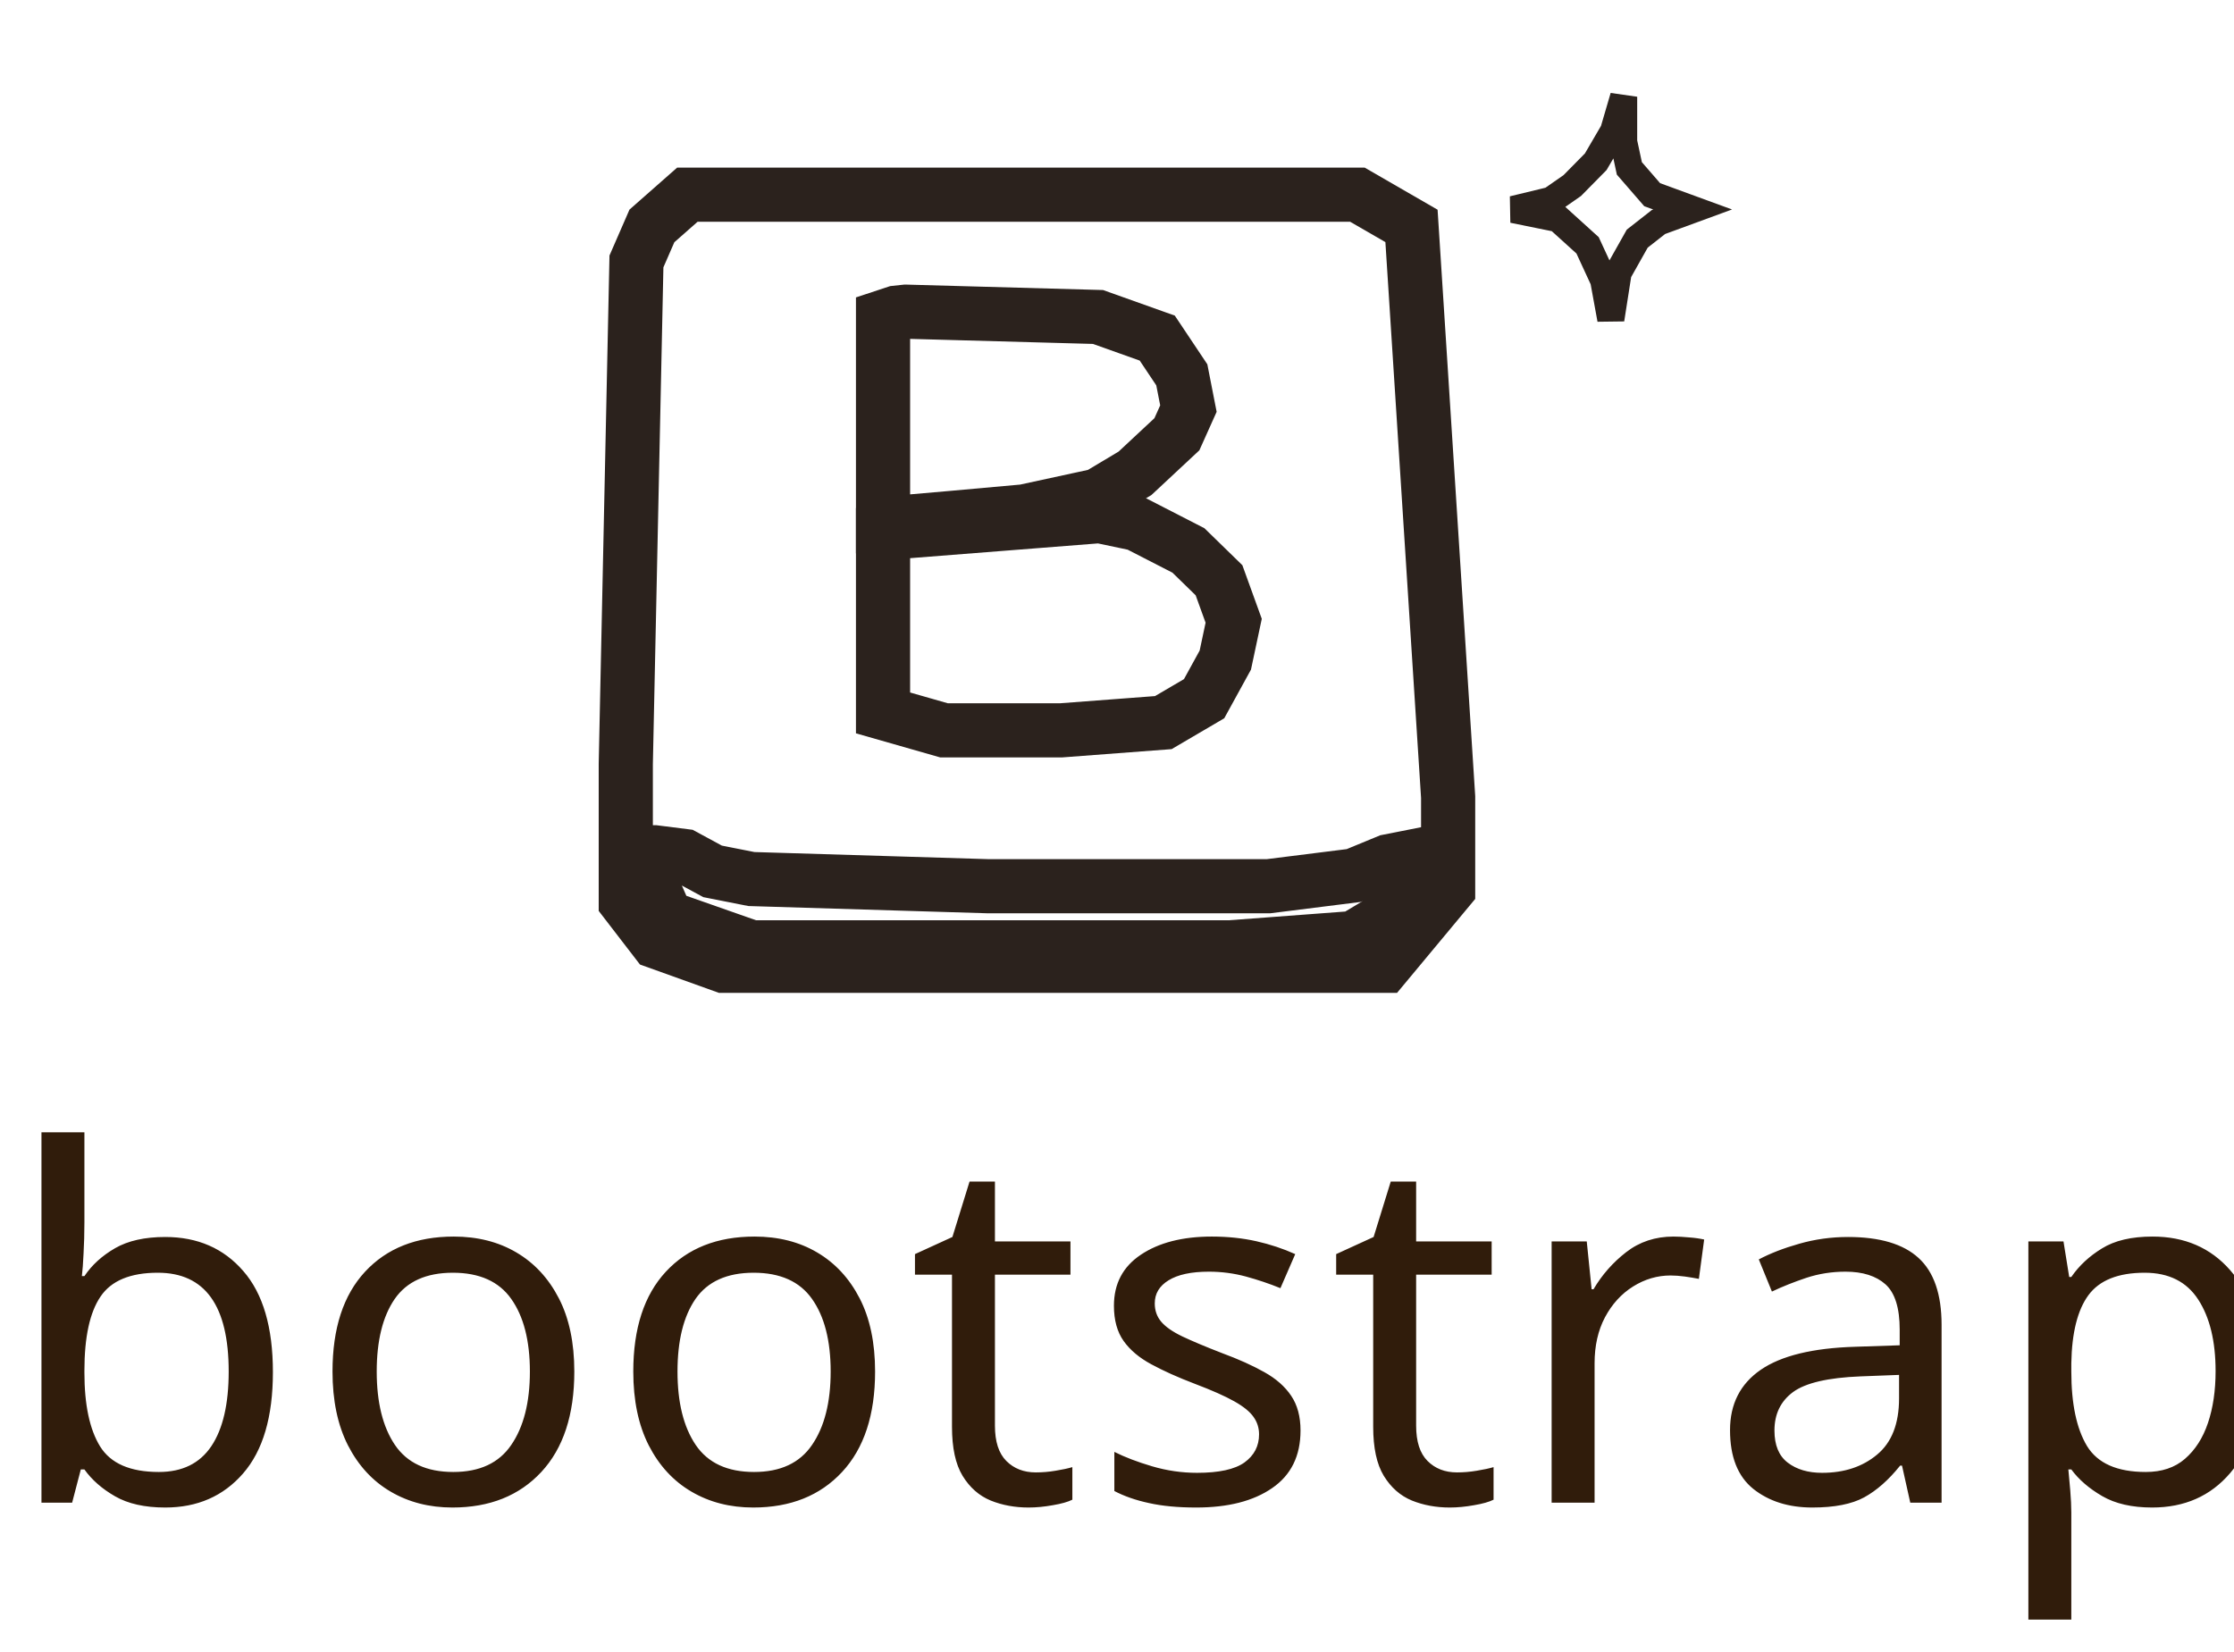
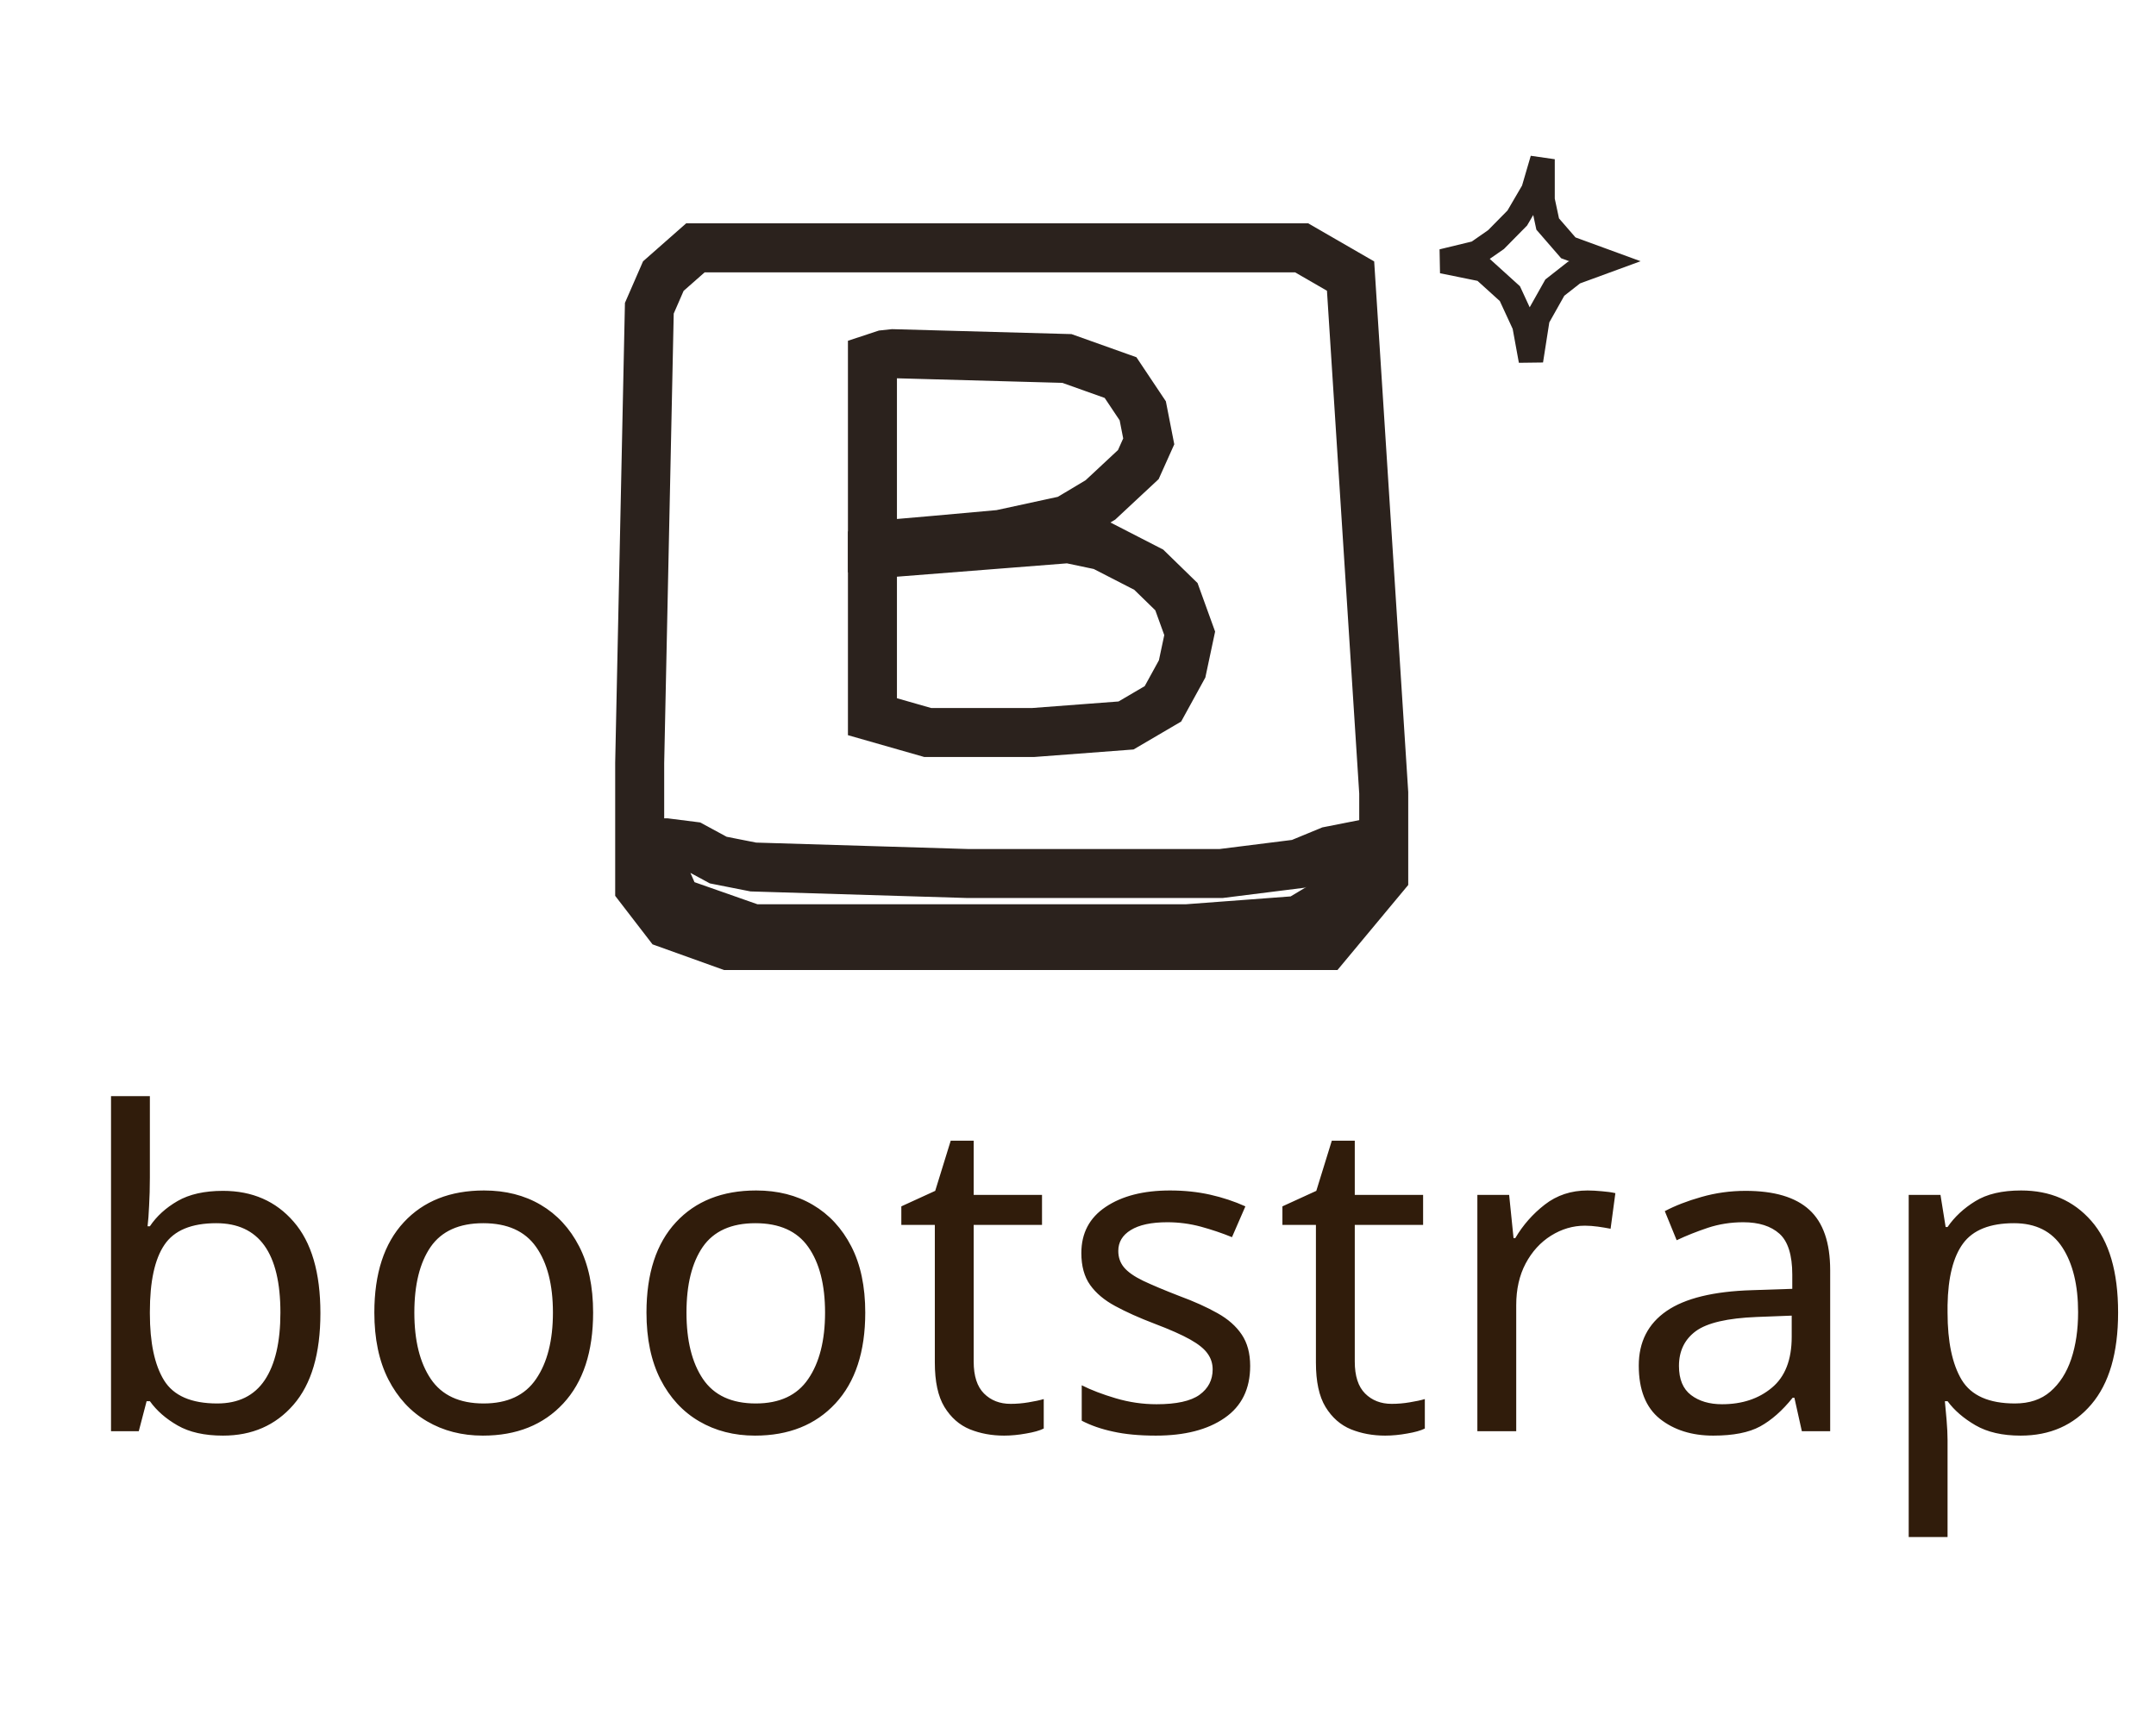
- <svg xmlns="http://www.w3.org/2000/svg" width="165px" height="122px" viewBox="0 0 165 122" version="1.1">
+ <svg xmlns="http://www.w3.org/2000/svg" width="176px" height="140px" viewBox="0 0 176 140" version="1.1">
  <g id="Page-1" stroke="none" stroke-width="1" fill="none" fill-rule="evenodd">
-     <g id="Group-69" transform="translate(0, 7.1462)">
-       <g id="Group-40" transform="translate(46.2196, 0)" stroke="#2B221D">
-         <path d="M4.549,7.235 C4.549,7.235 3.676,8.004 1.93,9.542 L0.787,12.166 L0,49.293 C0,56.074 0,59.464 0,59.464 C0,59.464 0.758,60.449 2.275,62.419 L7.232,64.199 L29.62,64.199 L56.025,64.199 L60.738,58.533 C60.738,54 60.738,51.734 60.738,51.734 C60.738,51.734 59.836,37.67 58.031,9.542 L54.037,7.235 C21.045,7.235 4.549,7.235 4.549,7.235 Z" id="Path-259" stroke-width="4" />
-         <path d="M1.499,57.223 L2.991,60.626 L9.277,62.832 L18.515,62.832 L44.642,62.832 L53.759,62.149 C55.457,61.133 56.306,60.626 56.306,60.626 C56.306,60.626 58.291,58.669 58.291,58.669 C58.291,58.669 58.758,56.79 58.758,56.79 C58.758,56.79 58.602,56.556 58.291,56.088 L56.306,56.479 L53.759,57.53 L47.463,58.32 L26.777,58.32 L9.277,57.789 L6.411,57.223 C5.014,56.466 4.316,56.088 4.316,56.088 C4.316,56.088 2.14,55.813 2.14,55.813 C2.14,55.813 1.926,55.813 1.499,55.813 L1.499,56.79 L1.499,57.223 Z" id="Path-260" stroke-width="4" />
-         <path d="M20.673,15.877 L20.722,15.878 L34.877,16.269 L39.254,17.829 L41.067,20.543 L41.555,23.037 C40.989,24.3 40.705,24.931 40.705,24.931 C40.705,24.931 39.674,25.894 37.61,27.818 L34.877,29.451 L29.433,30.631 L24.056,31.115 L19,31.555 L19,16.269 L19.954,15.954 L20.673,15.877 Z" id="Path-261" stroke-width="4" />
-         <path d="M19,32.237 L19,45.517 C22.005,46.376 23.508,46.806 23.508,46.806 C23.508,46.806 32.133,46.806 32.133,46.806 C32.133,46.806 39.702,46.233 39.702,46.233 C39.702,46.233 42.714,44.467 42.714,44.467 C42.714,44.467 43.236,43.516 44.281,41.613 L44.898,38.71 L43.815,35.717 L41.555,33.515 L37.74,31.555 L35.005,30.98 L19,32.237 Z" id="Path-262" stroke-width="4" />
-         <path d="M73.701,0 L72.954,2.551 L71.64,4.801 L69.906,6.561 L68.343,7.649 L65.531,8.329 L68.862,9.006 L71.037,10.976 L72.225,13.548 L72.754,16.442 L73.294,12.99 C74.234,11.318 74.704,10.483 74.704,10.483 C74.704,10.483 75.226,10.074 76.271,9.255 L78.798,8.329 L75.807,7.235 L74.122,5.292 C73.841,3.982 73.701,3.326 73.701,3.326 C73.701,3.326 73.701,2.217 73.701,0 Z" id="Path-263" stroke-width="2" />
+     <g id="Group-88">
+       <g id="Group-69" transform="translate(6, 13)">
+         <g id="Group-40" transform="translate(46.2196, 0)" stroke="#2B221D">
+           <path d="M4.549,7.235 C4.549,7.235 3.676,8.004 1.93,9.542 L0.787,12.166 L0,49.293 C0,56.074 0,59.464 0,59.464 C0,59.464 0.758,60.449 2.275,62.419 L7.232,64.199 L29.62,64.199 L56.025,64.199 L60.738,58.533 C60.738,54 60.738,51.734 60.738,51.734 C60.738,51.734 59.836,37.67 58.031,9.542 L54.037,7.235 C21.045,7.235 4.549,7.235 4.549,7.235 Z" id="Path-259" stroke-width="4" />
+           <path d="M1.499,57.223 L2.991,60.626 L9.277,62.832 L18.515,62.832 L44.642,62.832 L53.759,62.149 C55.457,61.133 56.306,60.626 56.306,60.626 C56.306,60.626 58.291,58.669 58.291,58.669 C58.291,58.669 58.758,56.79 58.758,56.79 C58.758,56.79 58.602,56.556 58.291,56.088 L56.306,56.479 L53.759,57.53 L47.463,58.32 L26.777,58.32 L9.277,57.789 L6.411,57.223 C5.014,56.466 4.316,56.088 4.316,56.088 C4.316,56.088 2.14,55.813 2.14,55.813 C2.14,55.813 1.926,55.813 1.499,55.813 L1.499,56.79 L1.499,57.223 Z" id="Path-260" stroke-width="4" />
+           <path d="M20.673,15.877 L20.722,15.878 L34.877,16.269 L39.254,17.829 L41.067,20.543 L41.555,23.037 C40.989,24.3 40.705,24.931 40.705,24.931 C40.705,24.931 39.674,25.894 37.61,27.818 L34.877,29.451 L29.433,30.631 L24.056,31.115 L19,31.555 L19,16.269 L19.954,15.954 L20.673,15.877 Z" id="Path-261" stroke-width="4" />
+           <path d="M19,32.237 L19,45.517 C22.005,46.376 23.508,46.806 23.508,46.806 C23.508,46.806 32.133,46.806 32.133,46.806 C32.133,46.806 39.702,46.233 39.702,46.233 C39.702,46.233 42.714,44.467 42.714,44.467 C42.714,44.467 43.236,43.516 44.281,41.613 L44.898,38.71 L43.815,35.717 L41.555,33.515 L37.74,31.555 L35.005,30.98 L19,32.237 Z" id="Path-262" stroke-width="4" />
+           <path d="M73.701,0 L72.954,2.551 L71.64,4.801 L69.906,6.561 L68.343,7.649 L65.531,8.329 L68.862,9.006 L71.037,10.976 L72.225,13.548 L72.754,16.442 L73.294,12.99 C74.234,11.318 74.704,10.483 74.704,10.483 C74.704,10.483 75.226,10.074 76.271,9.255 L78.798,8.329 L75.807,7.235 L74.122,5.292 C73.841,3.982 73.701,3.326 73.701,3.326 C73.701,3.326 73.701,2.217 73.701,0 Z" id="Path-263" stroke-width="2" />
+         </g>
+         <text id="bootstrap" font-family="BobbyJonesSoft-Regular, Bobby Jones Soft" font-size="36" font-weight="normal" letter-spacing="0.434" fill="#301C0B">
+           <tspan x="0" y="103.854">bootstrap</tspan>
+         </text>
      </g>
-       <text id="bootstrap" font-family="BobbyJonesSoft-Regular, Bobby Jones Soft" font-size="36" font-weight="normal" letter-spacing="0.434" fill="#301C0B">
-         <tspan x="0" y="103.854">bootstrap</tspan>
-       </text>
+       <rect id="Rectangle" x="0" y="0" width="176" height="140" />
    </g>
  </g>
</svg>
